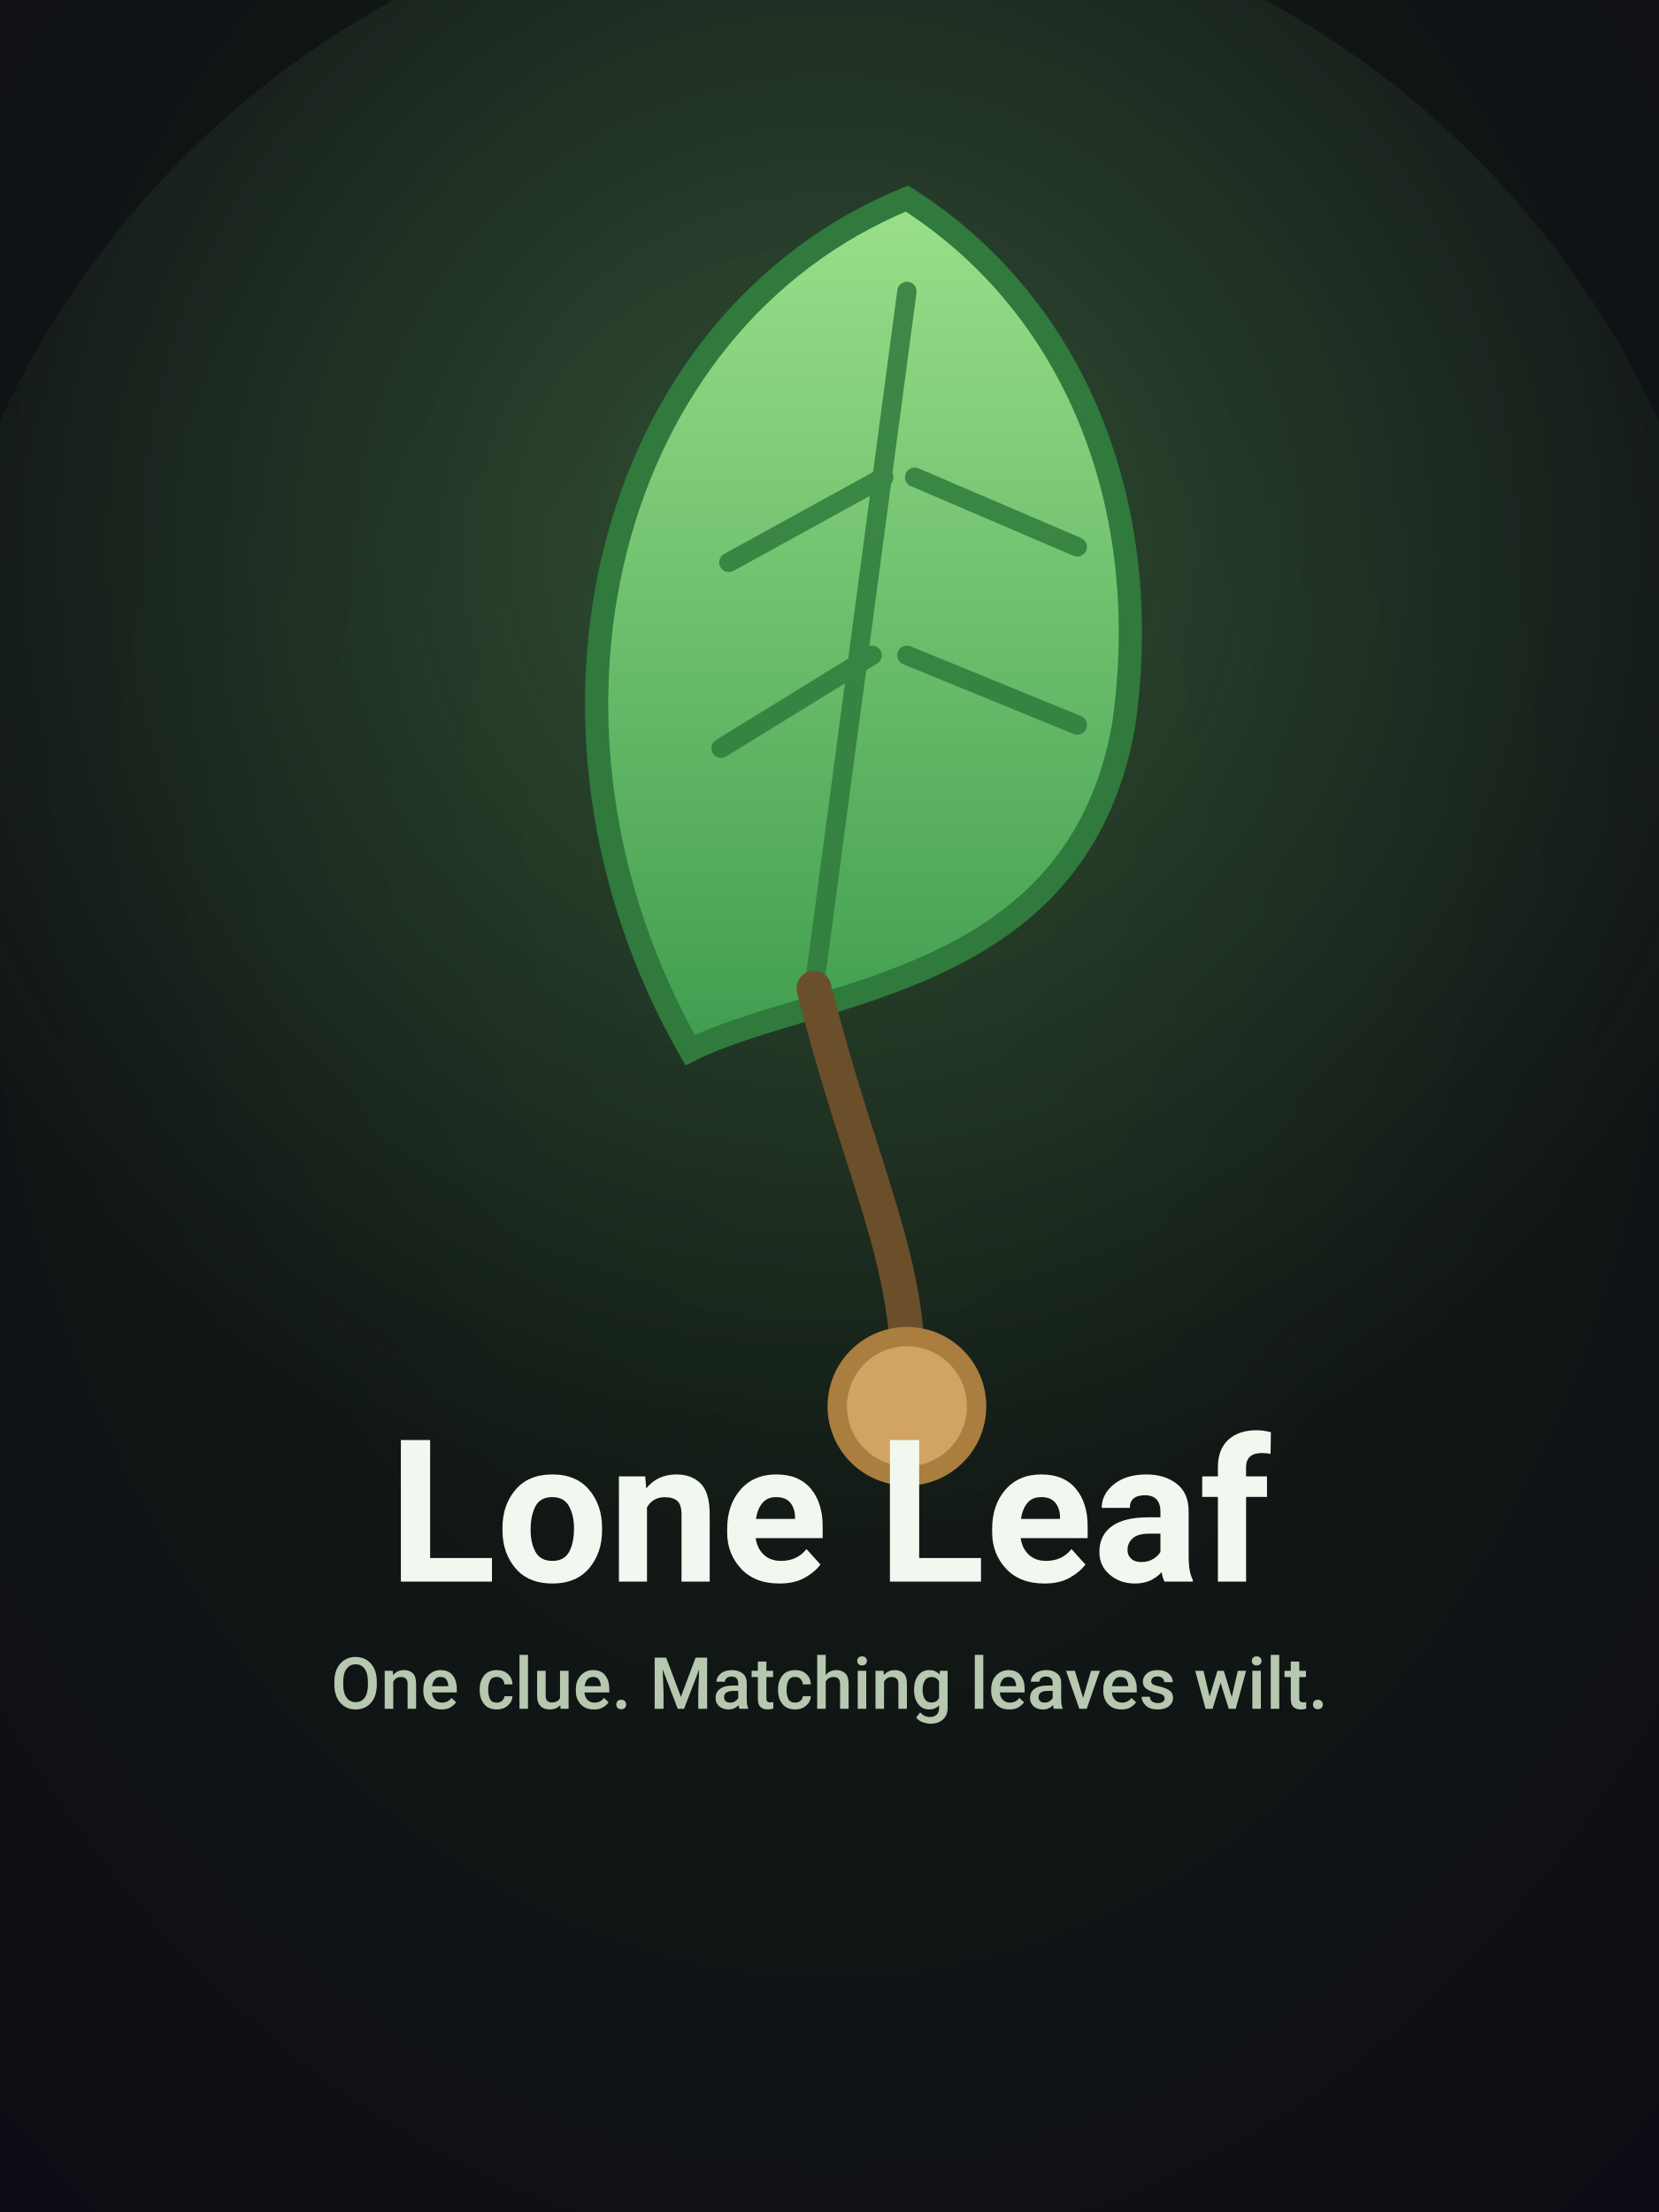
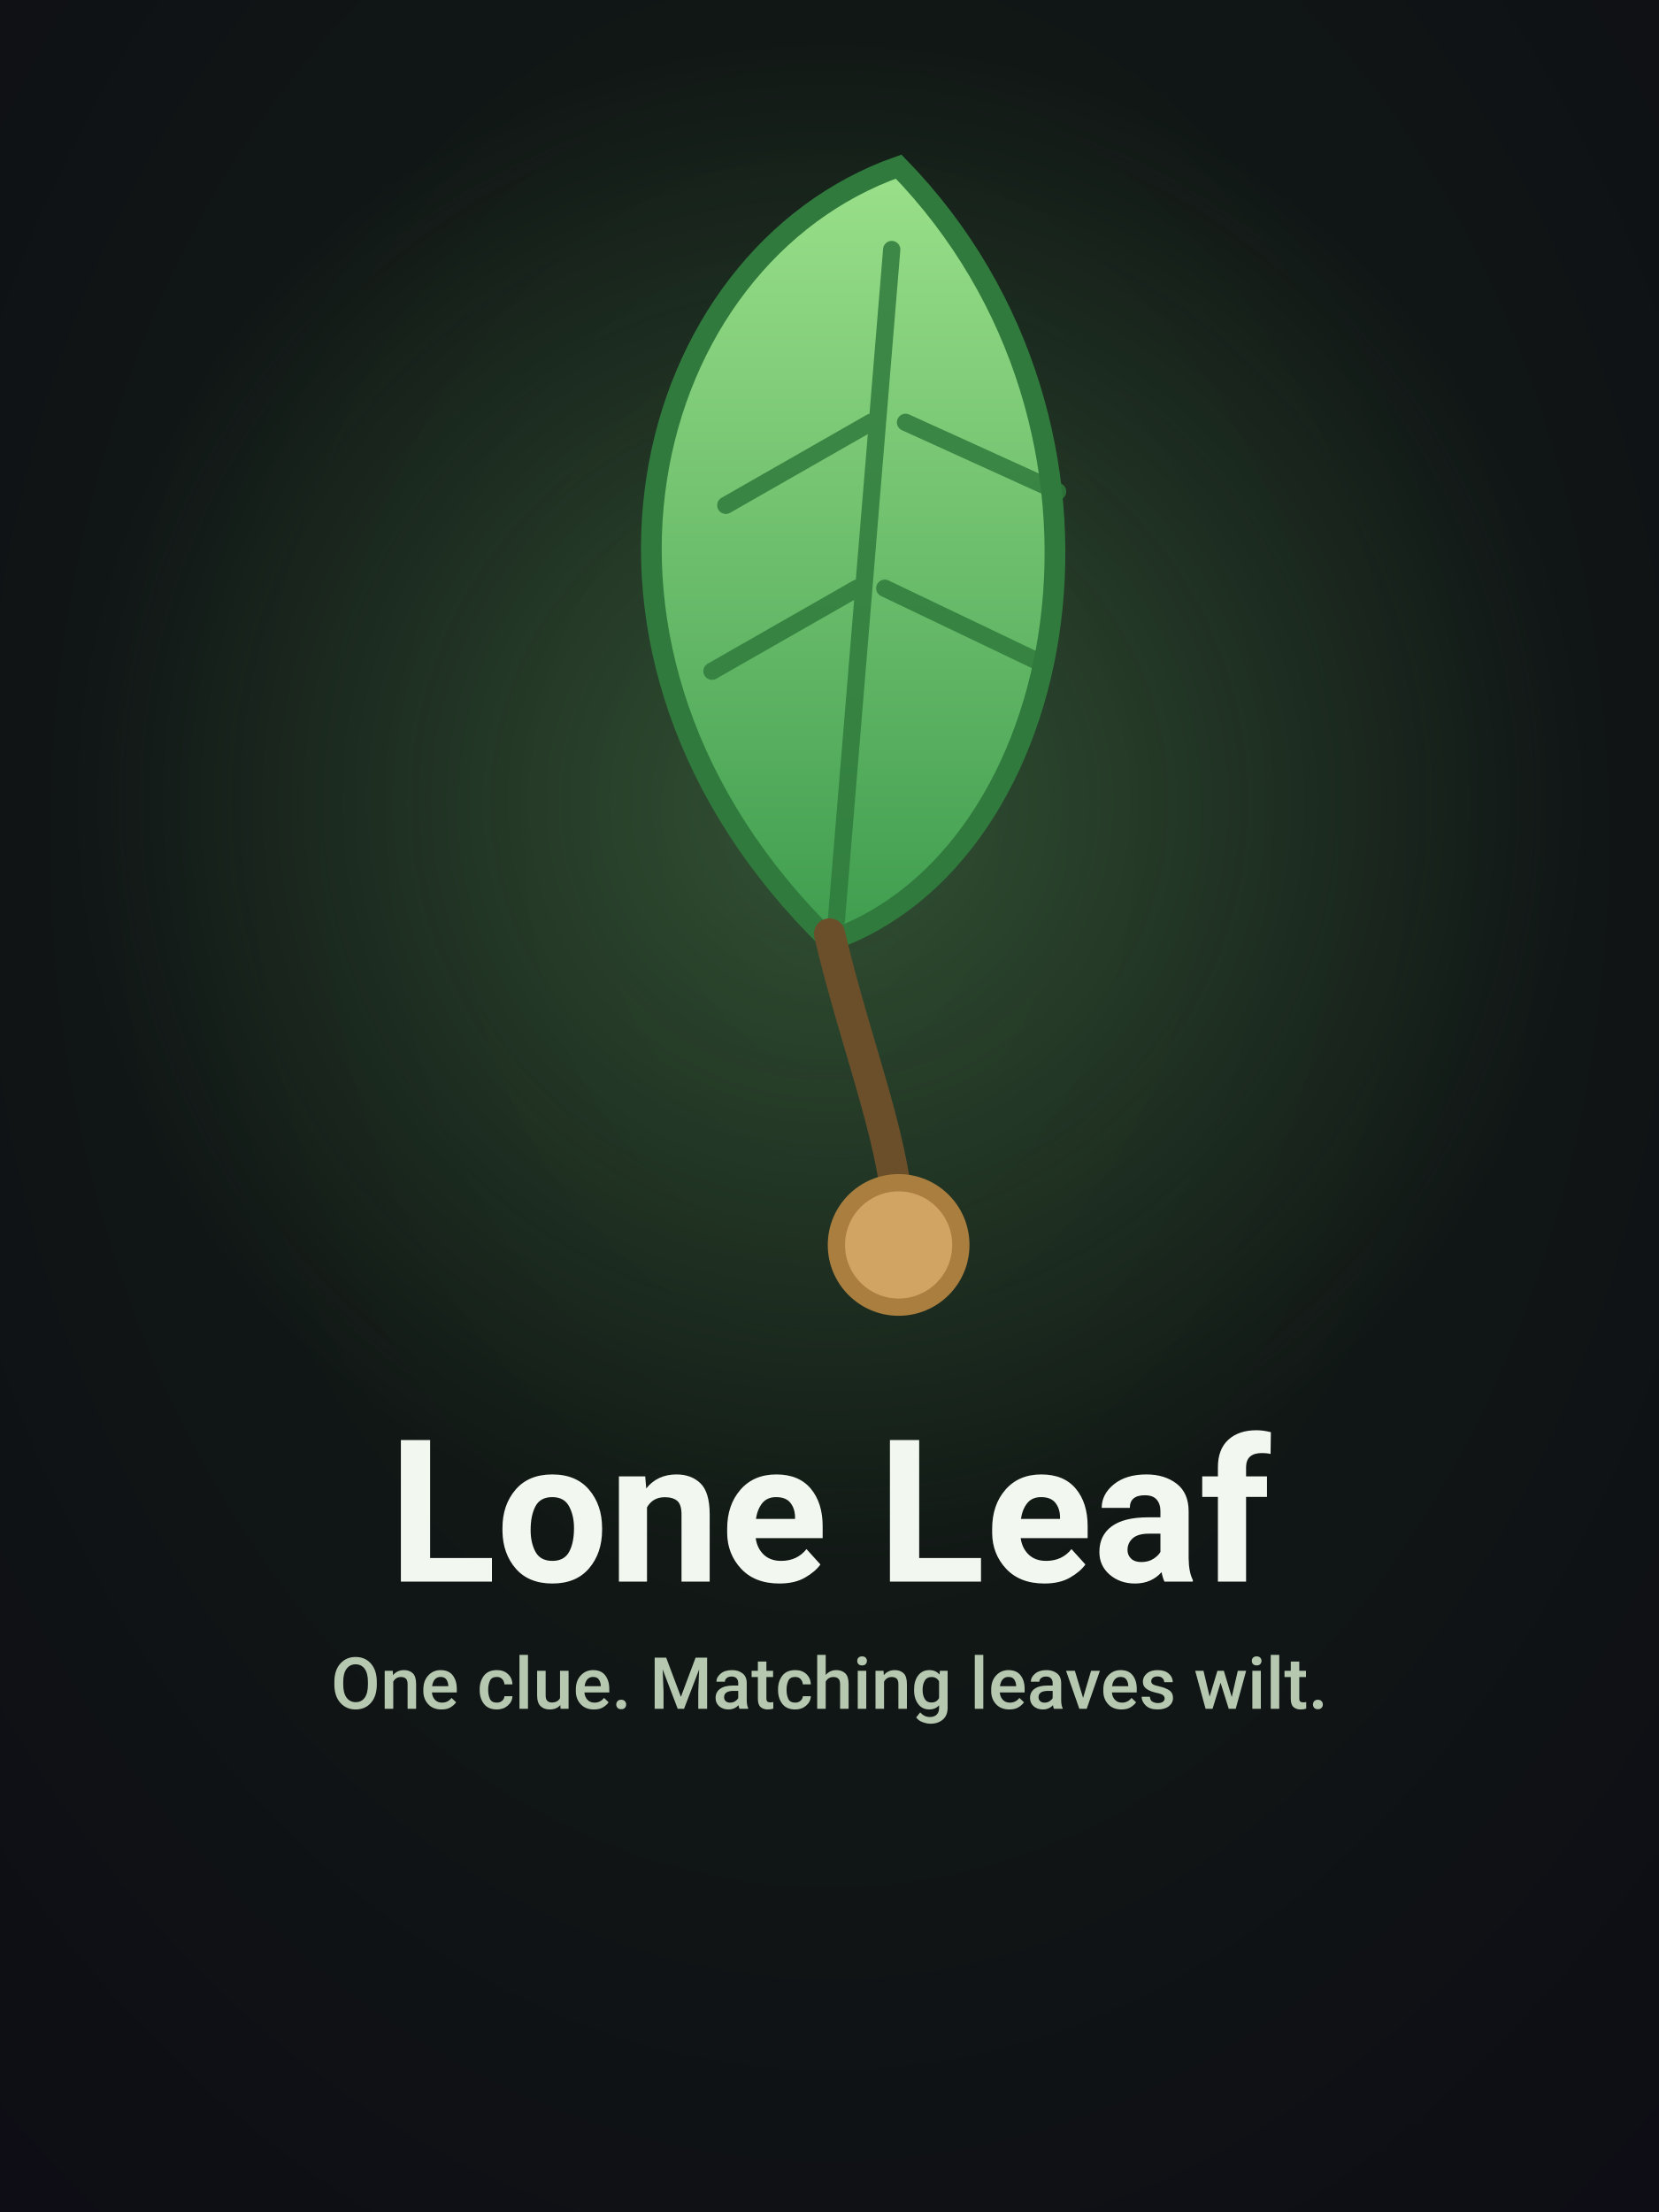
<svg xmlns="http://www.w3.org/2000/svg" viewBox="0 0 600 800" width="600" height="800" role="img" aria-label="Branch out Lone Leaf">
  <defs>
    <radialGradient id="hllp-bg" cx="0.5" cy="0.38" r="0.9">
      <stop offset="0" stop-color="#132015" />
      <stop offset="1" stop-color="#0d0a15" />
    </radialGradient>
-     <radialGradient id="hllp-glow" cx="0.5" cy="0.36" r="0.55">
+     <radialGradient id="hllp-glow" cx="0.5" cy="0.5" r="0.46">
      <stop offset="0" stop-color="#7CC77C" stop-opacity="0.30" />
      <stop offset="1" stop-color="#7CC77C" stop-opacity="0" />
    </radialGradient>
    <linearGradient id="hllp-leaf" x1="0" y1="0" x2="0" y2="1">
      <stop offset="0" stop-color="#9be08a" />
      <stop offset="1" stop-color="#3f9d4f" />
    </linearGradient>
  </defs>
  <rect width="600" height="800" fill="url(#hllp-bg)" />
-   <circle cx="300" cy="290" r="330" fill="url(#hllp-glow)" />
-   <g transform="translate(300 300) scale(1.4) translate(-236 -259)">
-     <path d="M256 96              C 178 128, 152 232, 200 316              C 232 300, 300 300, 312 232              C 320 176, 300 124, 256 96 Z" fill="url(#hllp-leaf)" stroke="#2f7a3c" stroke-width="6" />
+   <circle cx="300" cy="290" r="300" fill="url(#hllp-glow)" />
+   <g transform="translate(300 264) scale(1.25) translate(-236 -259)">
+     <path d="M256 96              C 182 122, 150 236, 236 320              C 306 296, 330 172, 256 96 Z" fill="url(#hllp-leaf)" stroke="#2f7a3c" stroke-width="6" />
    <g stroke="#2f7a3c" stroke-width="5" stroke-linecap="round" fill="none" opacity="0.85">
-       <path d="M256 120 L 232 300" />
-       <path d="M250 168 L 210 190" />
-       <path d="M247 214 L 208 238" />
-       <path d="M258 168 L 300 186" />
-       <path d="M256 214 L 300 232" />
+       <path d="M254 120 L 238 314" />
+       <path d="M248 170 L 206 194" />
+       <path d="M244 218 L 202 242" />
+       <path d="M258 170 L 302 190" />
+       <path d="M252 218 L 298 240" />
    </g>
-     <path d="M232 300 C 244 348, 258 372, 256 404" fill="none" stroke="#6b4f2a" stroke-width="9" stroke-linecap="round" />
+     <path d="M236 318 C 244 352, 256 380, 256 404" fill="none" stroke="#6b4f2a" stroke-width="9" stroke-linecap="round" />
    <circle cx="256" cy="408" r="18" fill="#d2a463" stroke="#a97e3f" stroke-width="5" />
  </g>
  <text x="300" y="572" text-anchor="middle" font-family="-apple-system, BlinkMacSystemFont, 'Segoe UI', Roboto, sans-serif" font-size="72" font-weight="700" fill="#f2f8ef">Lone Leaf</text>
  <text x="300" y="618" text-anchor="middle" font-family="-apple-system, BlinkMacSystemFont, 'Segoe UI', Roboto, sans-serif" font-size="26" font-weight="500" fill="#b6c9b0">One clue. Matching leaves wilt.</text>
</svg>
